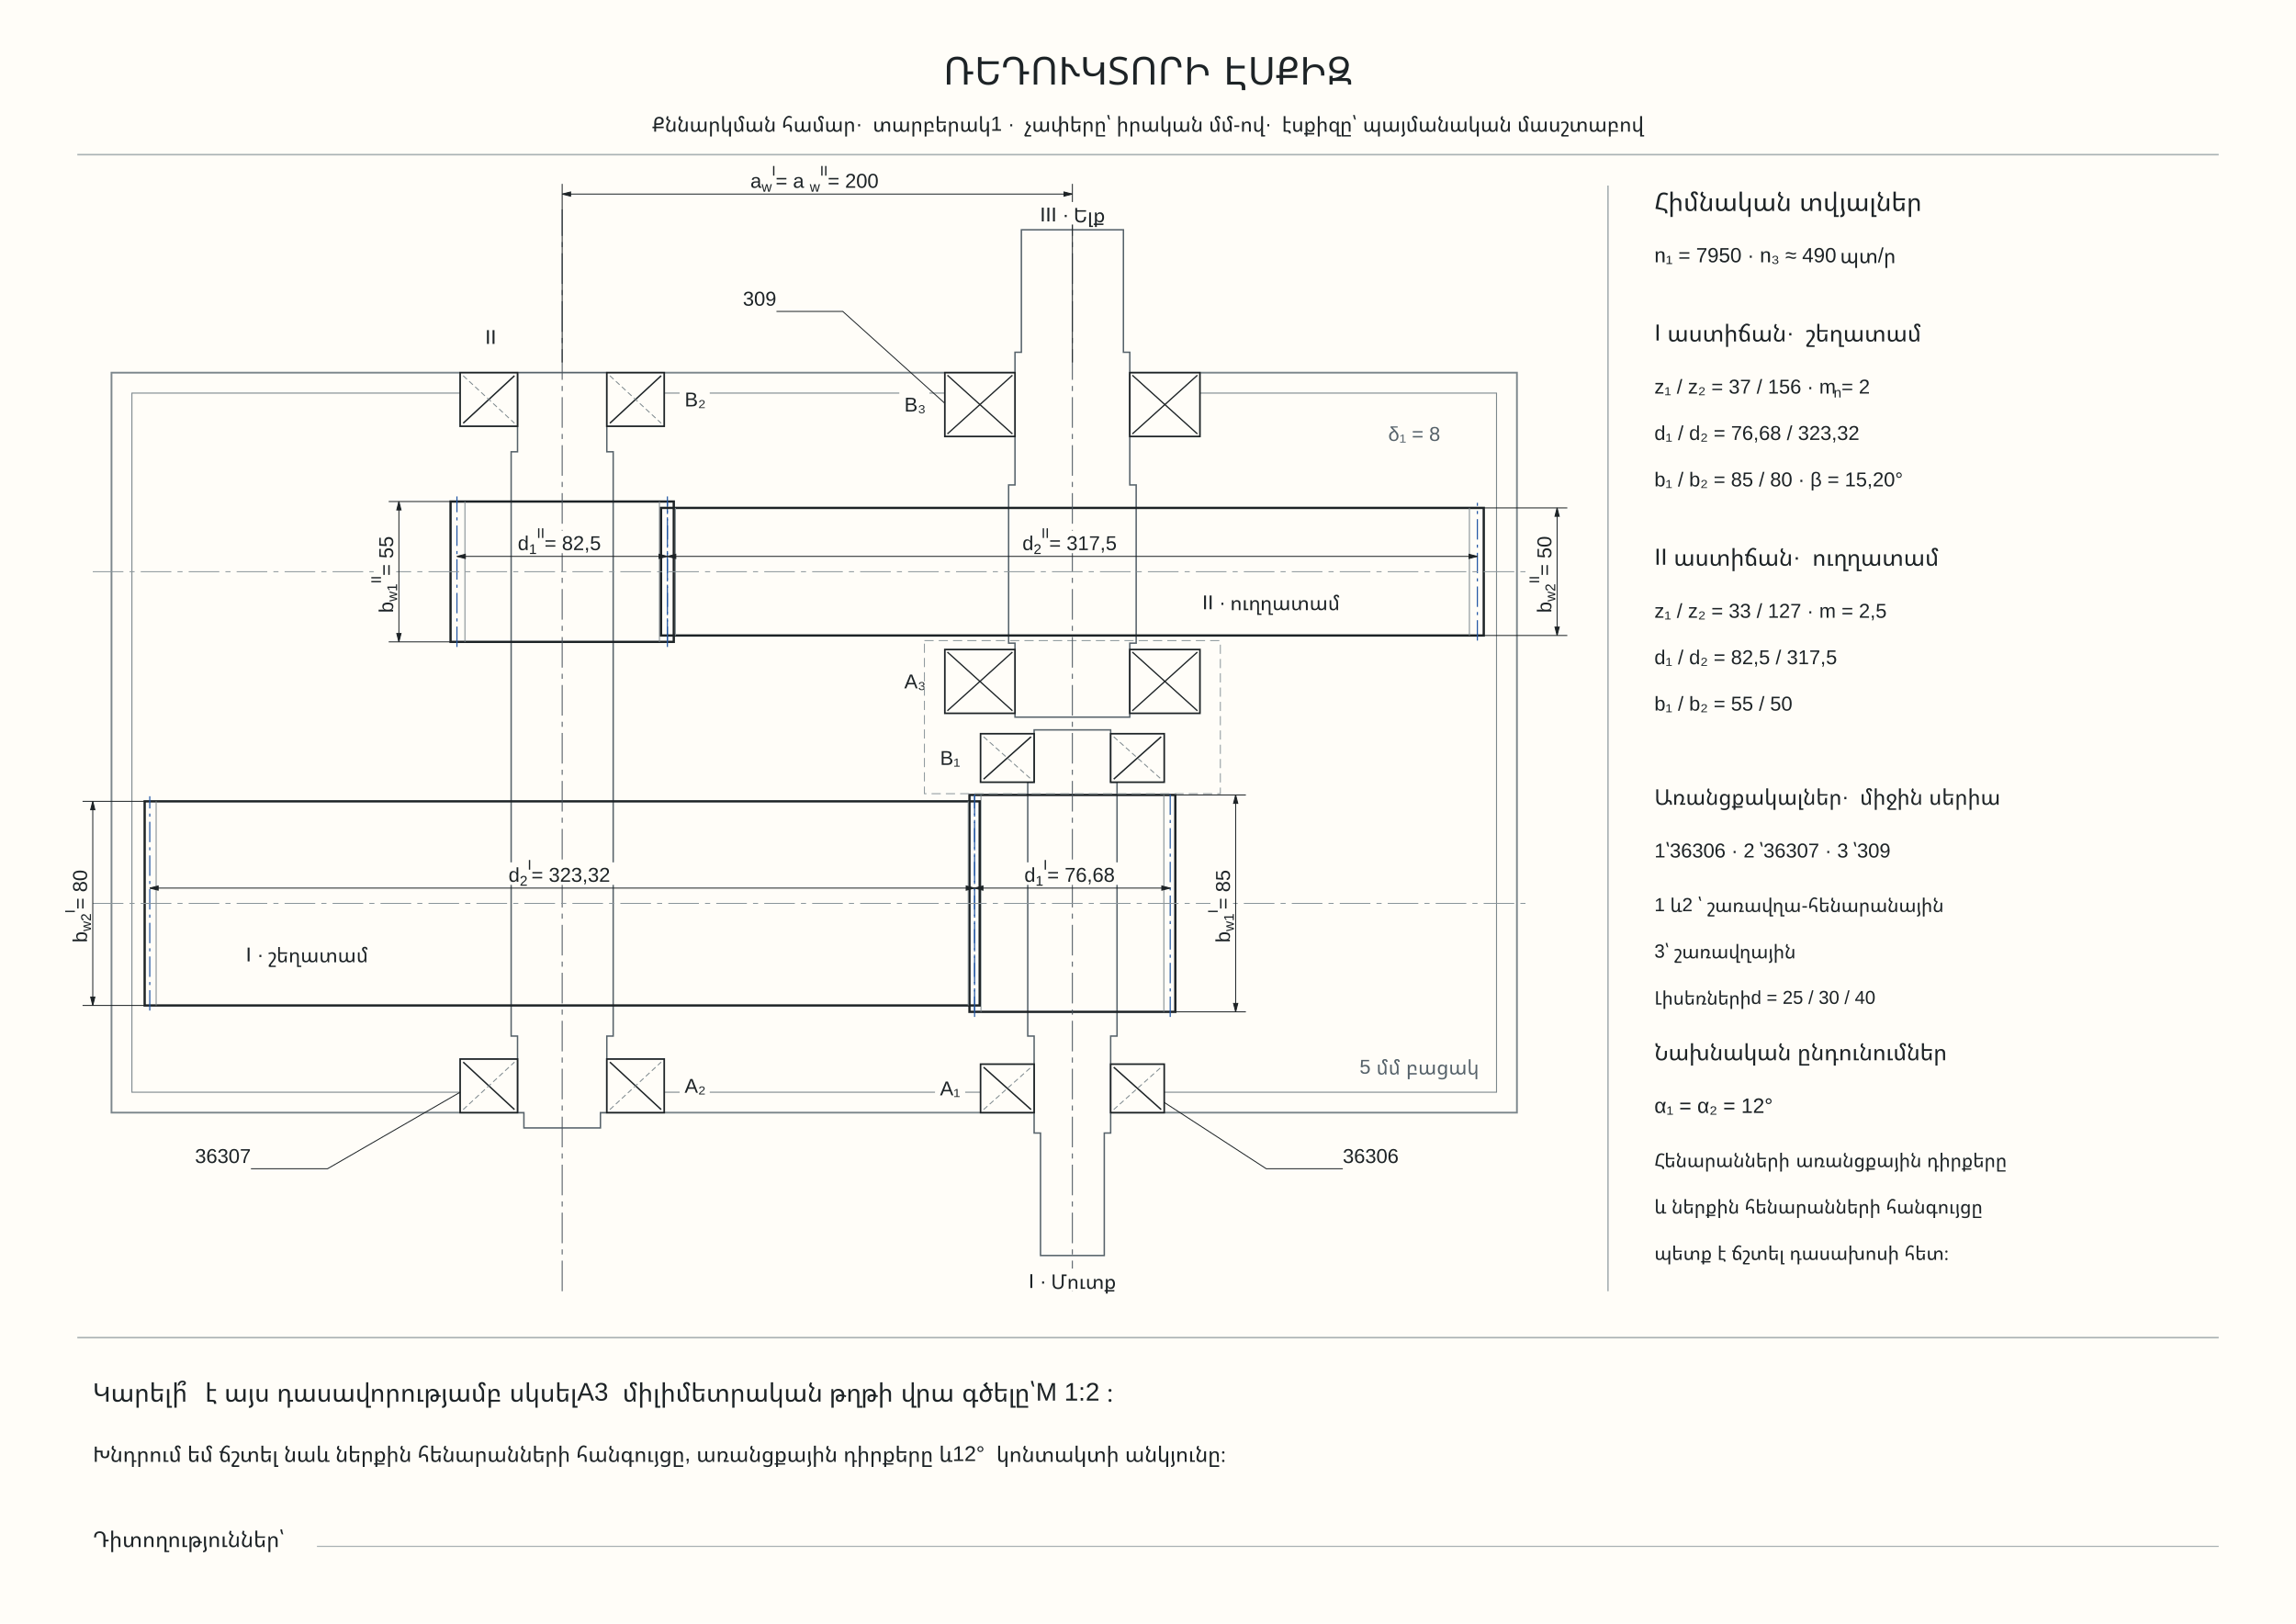
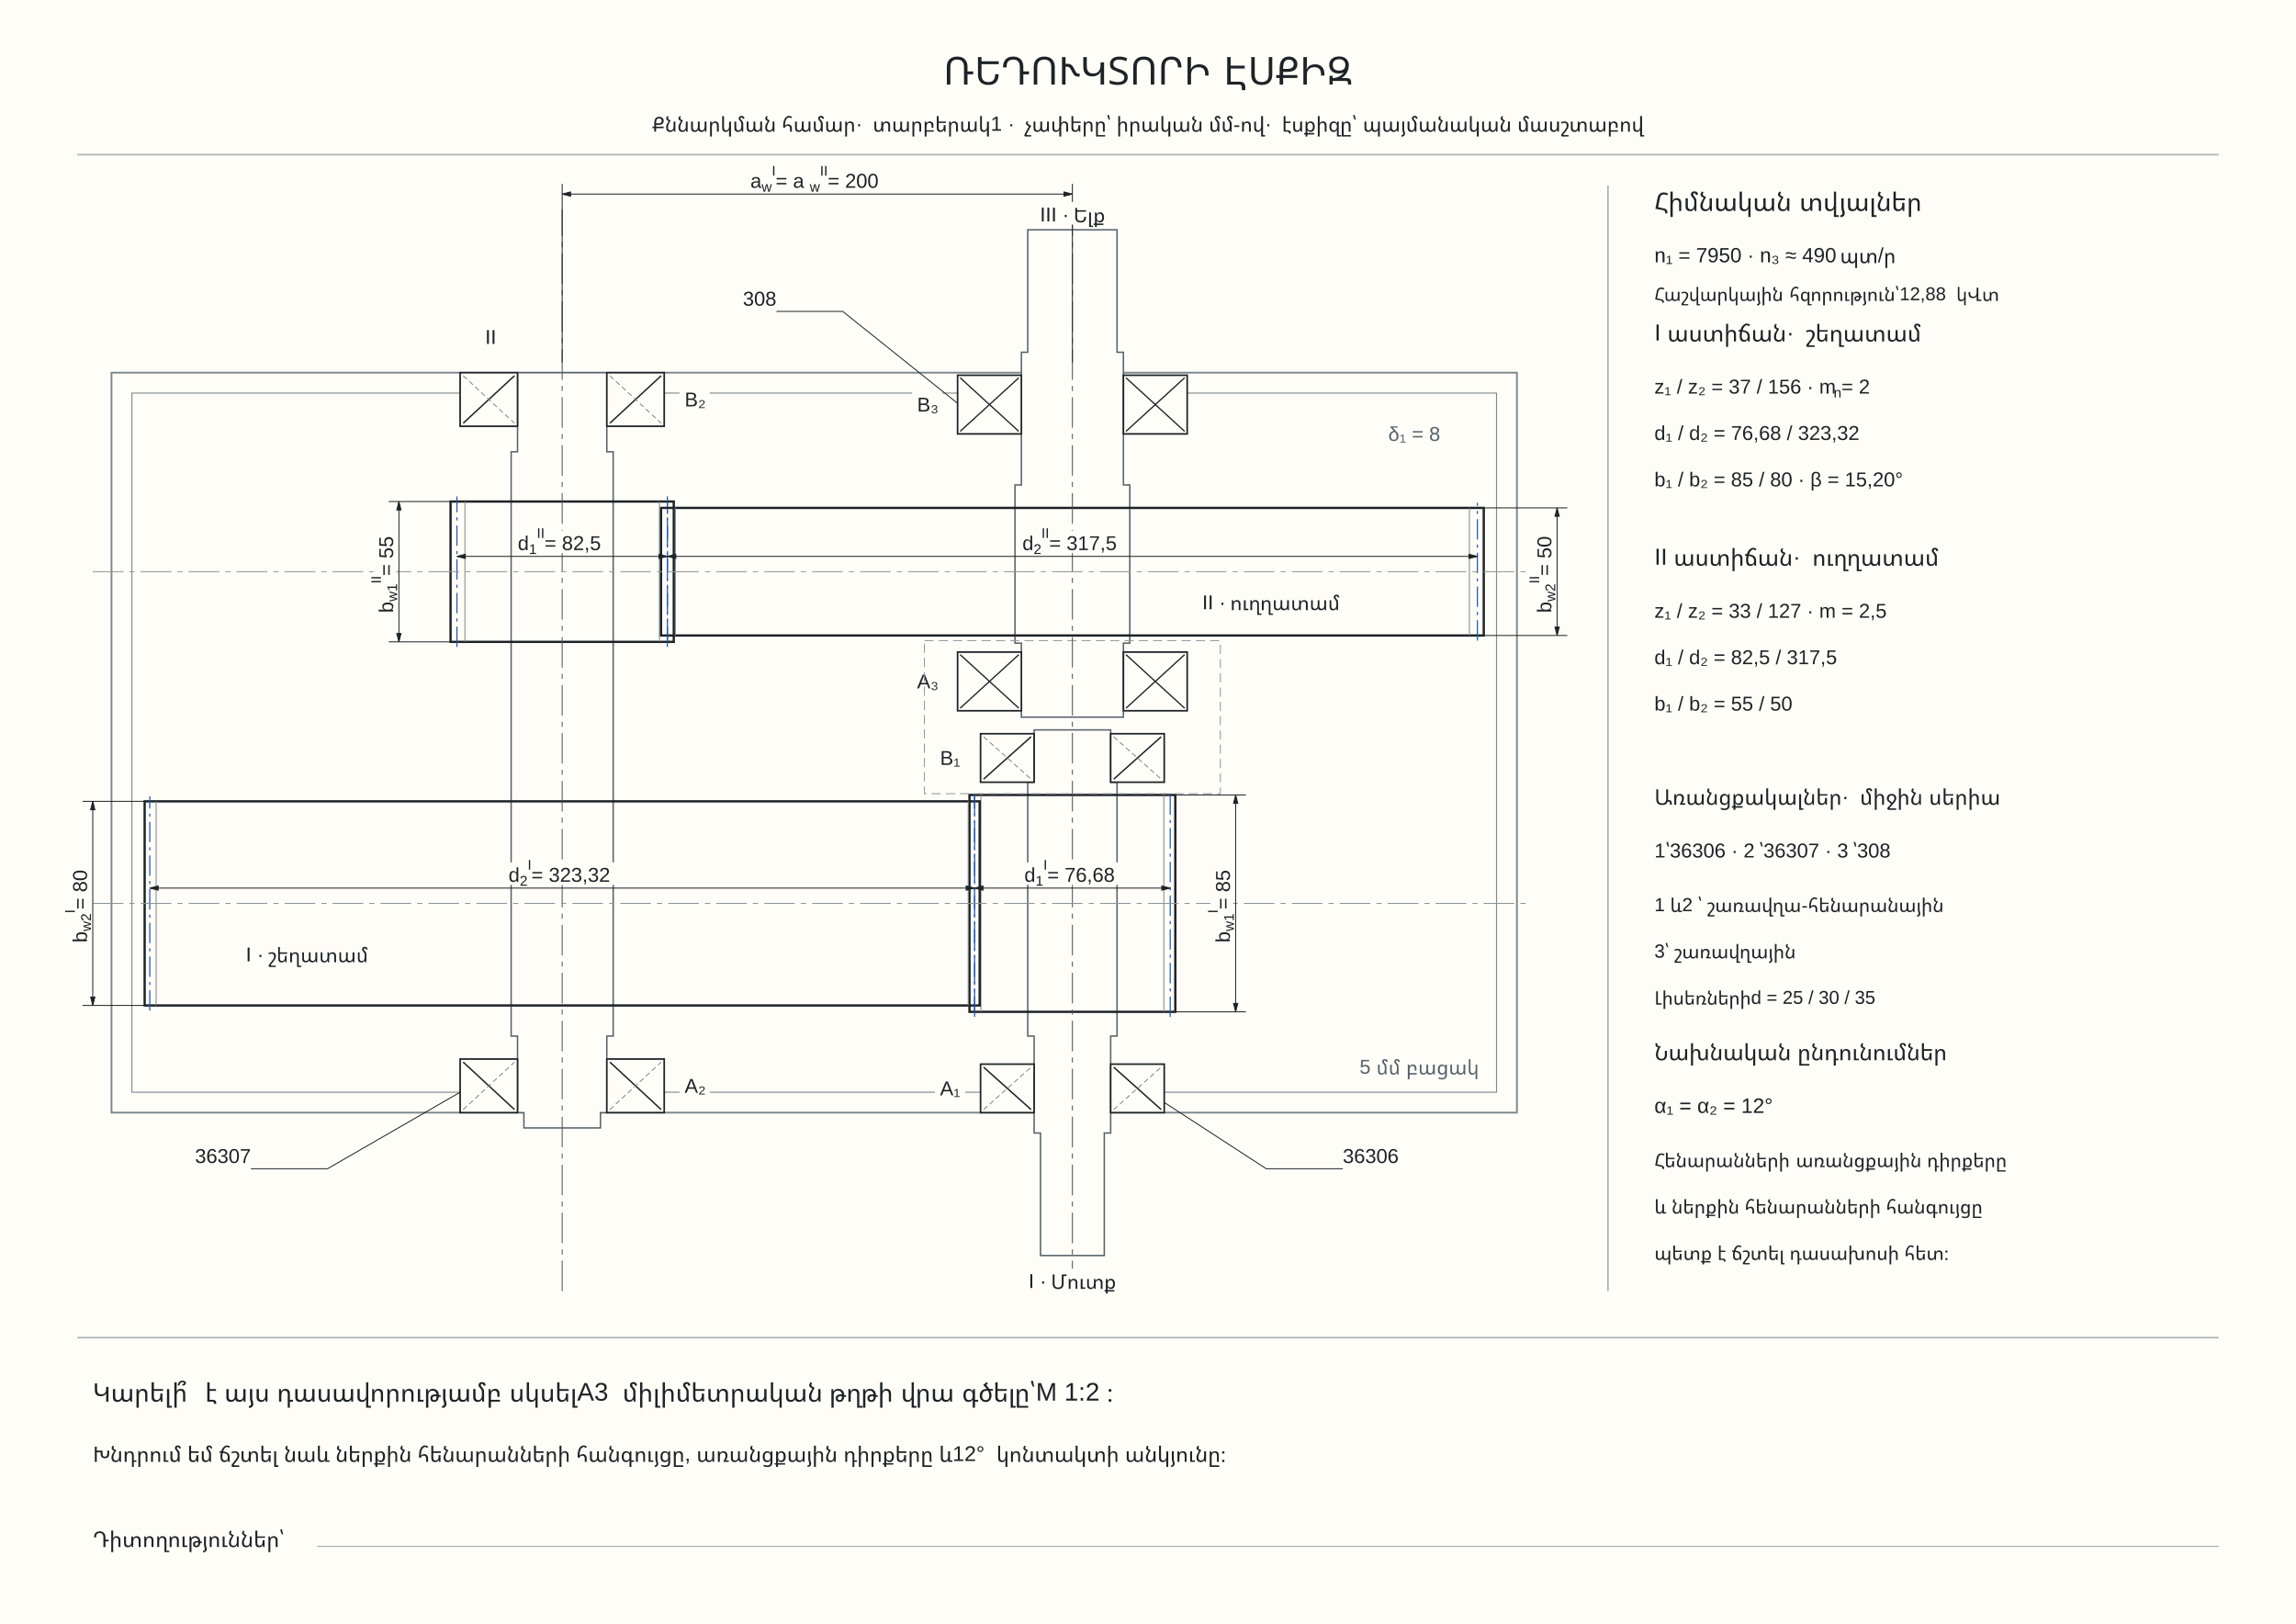
<svg xmlns="http://www.w3.org/2000/svg" id="layout" width="297mm" height="210mm" viewBox="0 0 297 210" role="img" aria-labelledby="drawing-title drawing-desc">
  <style>text{font-family:"Noto Sans Armenian","Arial Unicode MS",Arial,sans-serif}g[hidden]{display:none}</style>
  <rect width="297" height="210" fill="#FFFDF8" />
  <g transform="translate(0 0)">
    <g data-layer="housing">
      <rect x="14.423" y="48.2" width="181.8" height="95.7" stroke="#7C878C" stroke-width="0.231" fill="none" />
      <rect x="17.063" y="50.84" width="176.52" height="90.42" stroke="#7C878C" stroke-width="0.132" fill="none" />
      <g transform="translate(182.94 56.12) rotate(0)">
        <rect x="-4.012" y="-1.612" width="8.023" height="2.912" fill="#FFFDF8" />
        <text x="-3.362" y="0" dominant-baseline="central" font-size="2.6" fill="#56626A">δ₁ = 8</text>
      </g>
      <g transform="translate(183.6 137.96) rotate(0)">
        <rect x="-8.383" y="-1.612" width="16.767" height="2.912" fill="#FFFDF8" />
        <text x="-7.733" y="0" dominant-baseline="central" font-size="2.6" fill="#56626A">5 </text>
        <text x="-5.565" y="0" dominant-baseline="central" font-size="2.6" fill="#56626A">մմ</text>
        <text x="-2.435" y="0" dominant-baseline="central" font-size="2.6" fill="#56626A"> </text>
        <text x="-1.712" y="0" dominant-baseline="central" font-size="2.6" fill="#56626A">բացակ</text>
      </g>
    </g>
    <g data-layer="shafts">
      <path d="M134.595 162.38 L134.595 146.54 L133.77 146.54 L133.77 134 L132.945 134 L132.945 101.165 L133.77 101.165 L133.77 94.4 L143.67 94.4 L143.67 101.165 L144.495 101.165 L144.495 134 L143.67 134 L143.67 146.54 L142.845 146.54 L142.845 162.38 Z" stroke="#56626A" stroke-width="0.185" fill="#FFFDF8" />
      <path d="M67.77 145.88 L67.77 143.9 L66.945 143.9 L66.945 134 L66.12 134 L66.12 58.43 L66.945 58.43 L66.945 48.2 L78.495 48.2 L78.495 58.43 L79.32 58.43 L79.32 134 L78.495 134 L78.495 143.9 L77.67 143.9 L77.67 145.88 Z" stroke="#56626A" stroke-width="0.185" fill="#FFFDF8" />
-       <path d="M131.295 92.75 L131.295 83.18 L130.47 83.18 L130.47 62.72 L131.295 62.72 L131.295 45.56 L132.12 45.56 L132.12 29.72 L145.32 29.72 L145.32 45.56 L146.145 45.56 L146.145 62.72 L146.97 62.72 L146.97 83.18 L146.145 83.18 L146.145 92.75 Z" stroke="#56626A" stroke-width="0.185" fill="#FFFDF8" />
+       <path d="M132.12 92.75 L132.12 83.18 L131.295 83.18 L131.295 62.72 L132.12 62.72 L132.12 45.56 L132.945 45.56 L132.945 29.72 L144.495 29.72 L144.495 45.56 L145.32 45.56 L145.32 62.72 L146.145 62.72 L146.145 83.18 L145.32 83.18 L145.32 92.75 Z" stroke="#56626A" stroke-width="0.185" fill="#FFFDF8" />
    </g>
    <g data-layer="gears">
      <rect x="125.407" y="102.815" width="26.626" height="28.05" stroke="#1D2326" stroke-width="0.297" fill="none" />
      <line x1="126.067" y1="131.525" x2="126.067" y2="102.155" stroke="#1F54A3" stroke-width="0.145" fill="none" stroke-dasharray="2.64 0.66 0.396 0.66" />
      <line x1="126.892" y1="130.865" x2="126.892" y2="102.815" stroke="#7C878C" stroke-width="0.12" fill="none" />
      <line x1="151.373" y1="131.525" x2="151.373" y2="102.155" stroke="#1F54A3" stroke-width="0.145" fill="none" stroke-dasharray="2.64 0.66 0.396 0.66" />
      <line x1="150.548" y1="130.865" x2="150.548" y2="102.815" stroke="#7C878C" stroke-width="0.12" fill="none" />
      <rect x="18.713" y="103.64" width="108.014" height="26.4" stroke="#1D2326" stroke-width="0.297" fill="none" />
      <line x1="19.373" y1="130.7" x2="19.373" y2="102.98" stroke="#1F54A3" stroke-width="0.145" fill="none" stroke-dasharray="2.64 0.66 0.396 0.66" />
      <line x1="20.198" y1="130.04" x2="20.198" y2="103.64" stroke="#7C878C" stroke-width="0.12" fill="none" />
      <line x1="126.067" y1="130.7" x2="126.067" y2="102.98" stroke="#1F54A3" stroke-width="0.145" fill="none" stroke-dasharray="2.64 0.66 0.396 0.66" />
      <line x1="125.242" y1="130.04" x2="125.242" y2="103.64" stroke="#7C878C" stroke-width="0.12" fill="none" />
      <rect x="58.282" y="64.865" width="28.875" height="18.15" stroke="#1D2326" stroke-width="0.297" fill="none" />
      <line x1="59.108" y1="83.675" x2="59.108" y2="64.205" stroke="#1F54A3" stroke-width="0.145" fill="none" stroke-dasharray="2.64 0.66 0.396 0.66" />
      <line x1="60.139" y1="83.015" x2="60.139" y2="64.865" stroke="#7C878C" stroke-width="0.12" fill="none" />
      <line x1="86.332" y1="83.675" x2="86.332" y2="64.205" stroke="#1F54A3" stroke-width="0.145" fill="none" stroke-dasharray="2.64 0.66 0.396 0.66" />
      <line x1="85.301" y1="83.015" x2="85.301" y2="64.865" stroke="#7C878C" stroke-width="0.12" fill="none" />
      <rect x="85.507" y="65.69" width="106.425" height="16.5" stroke="#1D2326" stroke-width="0.297" fill="none" />
      <line x1="86.332" y1="82.85" x2="86.332" y2="65.03" stroke="#1F54A3" stroke-width="0.145" fill="none" stroke-dasharray="2.64 0.66 0.396 0.66" />
      <line x1="87.364" y1="82.19" x2="87.364" y2="65.69" stroke="#7C878C" stroke-width="0.12" fill="none" />
      <line x1="191.107" y1="82.85" x2="191.107" y2="65.03" stroke="#1F54A3" stroke-width="0.145" fill="none" stroke-dasharray="2.64 0.66 0.396 0.66" />
      <line x1="190.076" y1="82.19" x2="190.076" y2="65.69" stroke="#7C878C" stroke-width="0.12" fill="none" />
    </g>
    <g data-layer="supports">
      <rect x="126.84" y="137.63" width="6.93" height="6.27" stroke="#1D2326" stroke-width="0.211" fill="#FFFDF8" />
      <line x1="127.236" y1="138.026" x2="133.374" y2="143.504" stroke="#1D2326" stroke-width="0.185" fill="none" />
      <line x1="127.236" y1="143.504" x2="133.374" y2="138.026" stroke="#7C878C" stroke-width="0.12" fill="none" stroke-dasharray="0.66 0.396" />
      <rect x="143.67" y="137.63" width="6.93" height="6.27" stroke="#1D2326" stroke-width="0.211" fill="#FFFDF8" />
      <line x1="144.066" y1="138.026" x2="150.204" y2="143.504" stroke="#1D2326" stroke-width="0.185" fill="none" />
      <line x1="144.066" y1="143.504" x2="150.204" y2="138.026" stroke="#7C878C" stroke-width="0.12" fill="none" stroke-dasharray="0.66 0.396" />
      <g transform="translate(124.2 140.765) rotate(0)">
        <rect x="-3.25" y="-1.612" width="3.9" height="2.912" fill="#FFFDF8" />
        <text x="-2.6" y="0" dominant-baseline="central" font-size="2.6" fill="#1D2326">A₁</text>
      </g>
      <rect x="126.84" y="94.895" width="6.93" height="6.27" stroke="#1D2326" stroke-width="0.211" fill="#FFFDF8" />
      <line x1="127.236" y1="100.769" x2="133.374" y2="95.291" stroke="#1D2326" stroke-width="0.185" fill="none" />
      <line x1="127.236" y1="95.291" x2="133.374" y2="100.769" stroke="#7C878C" stroke-width="0.12" fill="none" stroke-dasharray="0.66 0.396" />
      <rect x="143.67" y="94.895" width="6.93" height="6.27" stroke="#1D2326" stroke-width="0.211" fill="#FFFDF8" />
      <line x1="144.066" y1="100.769" x2="150.204" y2="95.291" stroke="#1D2326" stroke-width="0.185" fill="none" />
      <line x1="144.066" y1="95.291" x2="150.204" y2="100.769" stroke="#7C878C" stroke-width="0.12" fill="none" stroke-dasharray="0.66 0.396" />
      <g transform="translate(124.2 98.03) rotate(0)">
        <rect x="-3.25" y="-1.612" width="3.9" height="2.912" fill="#FFFDF8" />
        <text x="-2.6" y="0" dominant-baseline="central" font-size="2.6" fill="#1D2326">B₁</text>
      </g>
      <rect x="59.52" y="136.97" width="7.425" height="6.93" stroke="#1D2326" stroke-width="0.211" fill="#FFFDF8" />
      <line x1="59.916" y1="137.366" x2="66.549" y2="143.504" stroke="#1D2326" stroke-width="0.185" fill="none" />
      <line x1="59.916" y1="143.504" x2="66.549" y2="137.366" stroke="#7C878C" stroke-width="0.12" fill="none" stroke-dasharray="0.66 0.396" />
      <rect x="78.495" y="136.97" width="7.425" height="6.93" stroke="#1D2326" stroke-width="0.211" fill="#FFFDF8" />
      <line x1="78.891" y1="137.366" x2="85.524" y2="143.504" stroke="#1D2326" stroke-width="0.185" fill="none" />
      <line x1="78.891" y1="143.504" x2="85.524" y2="137.366" stroke="#7C878C" stroke-width="0.12" fill="none" stroke-dasharray="0.66 0.396" />
      <g transform="translate(88.56 140.435) rotate(0)">
        <rect x="-0.65" y="-1.612" width="3.9" height="2.912" fill="#FFFDF8" />
        <text x="0" y="0" dominant-baseline="central" font-size="2.6" fill="#1D2326">A₂</text>
      </g>
      <rect x="59.52" y="48.2" width="7.425" height="6.93" stroke="#1D2326" stroke-width="0.211" fill="#FFFDF8" />
      <line x1="59.916" y1="54.734" x2="66.549" y2="48.596" stroke="#1D2326" stroke-width="0.185" fill="none" />
      <line x1="59.916" y1="48.596" x2="66.549" y2="54.734" stroke="#7C878C" stroke-width="0.12" fill="none" stroke-dasharray="0.66 0.396" />
      <rect x="78.495" y="48.2" width="7.425" height="6.93" stroke="#1D2326" stroke-width="0.211" fill="#FFFDF8" />
      <line x1="78.891" y1="54.734" x2="85.524" y2="48.596" stroke="#1D2326" stroke-width="0.185" fill="none" />
      <line x1="78.891" y1="48.596" x2="85.524" y2="54.734" stroke="#7C878C" stroke-width="0.12" fill="none" stroke-dasharray="0.66 0.396" />
      <g transform="translate(88.56 51.665) rotate(0)">
        <rect x="-0.65" y="-1.612" width="3.9" height="2.912" fill="#FFFDF8" />
        <text x="0" y="0" dominant-baseline="central" font-size="2.6" fill="#1D2326">B₂</text>
      </g>
-       <rect x="122.22" y="84.005" width="9.075" height="8.25" stroke="#1D2326" stroke-width="0.211" fill="#FFFDF8" />
-       <line x1="122.55" y1="91.925" x2="130.965" y2="84.335" stroke="#1D2326" stroke-width="0.165" fill="none" />
-       <line x1="122.55" y1="84.335" x2="130.965" y2="91.925" stroke="#1D2326" stroke-width="0.165" fill="none" />
-       <rect x="146.145" y="84.005" width="9.075" height="8.25" stroke="#1D2326" stroke-width="0.211" fill="#FFFDF8" />
-       <line x1="146.475" y1="91.925" x2="154.89" y2="84.335" stroke="#1D2326" stroke-width="0.165" fill="none" />
-       <line x1="146.475" y1="84.335" x2="154.89" y2="91.925" stroke="#1D2326" stroke-width="0.165" fill="none" />
-       <g transform="translate(119.58 88.13) rotate(0)">
+       <rect x="123.87" y="84.335" width="8.25" height="7.59" stroke="#1D2326" stroke-width="0.211" fill="#FFFDF8" />
+       <line x1="124.2" y1="91.595" x2="131.79" y2="84.665" stroke="#1D2326" stroke-width="0.165" fill="none" />
+       <line x1="124.2" y1="84.665" x2="131.79" y2="91.595" stroke="#1D2326" stroke-width="0.165" fill="none" />
+       <rect x="145.32" y="84.335" width="8.25" height="7.59" stroke="#1D2326" stroke-width="0.211" fill="#FFFDF8" />
+       <line x1="145.65" y1="91.595" x2="153.24" y2="84.665" stroke="#1D2326" stroke-width="0.165" fill="none" />
+       <line x1="145.65" y1="84.665" x2="153.24" y2="91.595" stroke="#1D2326" stroke-width="0.165" fill="none" />
+       <g transform="translate(121.23 88.13) rotate(0)">
        <rect x="-3.25" y="-1.612" width="3.9" height="2.912" fill="#FFFDF8" />
        <text x="-2.6" y="0" dominant-baseline="central" font-size="2.6" fill="#1D2326">A₃</text>
      </g>
-       <rect x="122.22" y="48.2" width="9.075" height="8.25" stroke="#1D2326" stroke-width="0.211" fill="#FFFDF8" />
-       <line x1="122.55" y1="56.12" x2="130.965" y2="48.53" stroke="#1D2326" stroke-width="0.165" fill="none" />
-       <line x1="122.55" y1="48.53" x2="130.965" y2="56.12" stroke="#1D2326" stroke-width="0.165" fill="none" />
-       <rect x="146.145" y="48.2" width="9.075" height="8.25" stroke="#1D2326" stroke-width="0.211" fill="#FFFDF8" />
-       <line x1="146.475" y1="56.12" x2="154.89" y2="48.53" stroke="#1D2326" stroke-width="0.165" fill="none" />
-       <line x1="146.475" y1="48.53" x2="154.89" y2="56.12" stroke="#1D2326" stroke-width="0.165" fill="none" />
-       <g transform="translate(119.58 52.325) rotate(0)">
+       <rect x="123.87" y="48.53" width="8.25" height="7.59" stroke="#1D2326" stroke-width="0.211" fill="#FFFDF8" />
+       <line x1="124.2" y1="55.79" x2="131.79" y2="48.86" stroke="#1D2326" stroke-width="0.165" fill="none" />
+       <line x1="124.2" y1="48.86" x2="131.79" y2="55.79" stroke="#1D2326" stroke-width="0.165" fill="none" />
+       <rect x="145.32" y="48.53" width="8.25" height="7.59" stroke="#1D2326" stroke-width="0.211" fill="#FFFDF8" />
+       <line x1="145.65" y1="55.79" x2="153.24" y2="48.86" stroke="#1D2326" stroke-width="0.165" fill="none" />
+       <line x1="145.65" y1="48.86" x2="153.24" y2="55.79" stroke="#1D2326" stroke-width="0.165" fill="none" />
+       <g transform="translate(121.23 52.325) rotate(0)">
        <rect x="-3.25" y="-1.612" width="3.9" height="2.912" fill="#FFFDF8" />
        <text x="-2.6" y="0" dominant-baseline="central" font-size="2.6" fill="#1D2326">B₃</text>
      </g>
      <rect x="119.58" y="82.85" width="38.28" height="19.8" stroke="#8A959A" stroke-width="0.12" fill="none" stroke-dasharray="1.188 0.66" />
    </g>
    <g data-layer="axes">
      <line x1="138.72" y1="167" x2="138.72" y2="27.08" stroke="#46505A" stroke-width="0.12" fill="none" stroke-dasharray="3.96 0.792 0.66 0.792" />
      <line x1="72.72" y1="167" x2="72.72" y2="27.08" stroke="#46505A" stroke-width="0.12" fill="none" stroke-dasharray="3.96 0.792 0.66 0.792" />
      <line x1="12" y1="116.84" x2="198.12" y2="116.84" stroke="#8A959A" stroke-width="0.12" fill="none" stroke-dasharray="3.96 0.792 0.66 0.792" />
      <line x1="12" y1="73.94" x2="198.12" y2="73.94" stroke="#8A959A" stroke-width="0.12" fill="none" stroke-dasharray="3.96 0.792 0.66 0.792" />
    </g>
    <g data-layer="dimensions">
      <line x1="72.72" y1="46.88" x2="72.72" y2="23.78" stroke="#1D2326" stroke-width="0.12" fill="none" />
      <line x1="138.72" y1="46.88" x2="138.72" y2="23.78" stroke="#1D2326" stroke-width="0.12" fill="none" />
      <line x1="72.72" y1="25.1" x2="138.72" y2="25.1" stroke="#1D2326" stroke-width="0.12" fill="none" />
      <path d="M72.72 25.1 L73.809 25.377 L73.809 24.823 Z" stroke="#1D2326" stroke-width="0.12" fill="#1D2326" />
      <path d="M138.72 25.1 L137.631 24.823 L137.631 25.377 Z" stroke="#1D2326" stroke-width="0.12" fill="#1D2326" />
      <g transform="translate(105.72 23.384) rotate(0)">
        <rect x="-9.301" y="-1.612" width="18.602" height="2.912" fill="#FFFDF8" />
        <text x="-8.651" y="0" dominant-baseline="central" font-size="2.6" fill="#1D2326">a</text>
        <text x="-7.205" y="0.78" dominant-baseline="central" font-size="1.82" fill="#1D2326">w</text>
        <text x="-5.891" y="-1.3" dominant-baseline="central" font-size="1.82" fill="#1D2326">I</text>
        <text x="-5.385" y="0" dominant-baseline="central" font-size="2.6" fill="#1D2326"> = a</text>
        <text x="-0.976" y="0.78" dominant-baseline="central" font-size="1.82" fill="#1D2326">w</text>
        <text x="0.339" y="-1.3" dominant-baseline="central" font-size="1.82" fill="#1D2326">II</text>
        <text x="1.35" y="0" dominant-baseline="central" font-size="2.6" fill="#1D2326"> = 200</text>
      </g>
      <line x1="126.067" y1="114.86" x2="151.373" y2="114.86" stroke="#1D2326" stroke-width="0.12" fill="none" />
      <path d="M126.067 114.86 L127.156 115.137 L127.156 114.583 Z" stroke="#1D2326" stroke-width="0.12" fill="#1D2326" />
      <path d="M151.373 114.86 L150.284 114.583 L150.284 115.137 Z" stroke="#1D2326" stroke-width="0.12" fill="#1D2326" />
      <g transform="translate(138.72 113.144) rotate(0)">
        <rect x="-6.867" y="-1.612" width="13.733" height="2.912" fill="#FFFDF8" />
        <text x="-6.217" y="0" dominant-baseline="central" font-size="2.6" fill="#1D2326">d</text>
        <text x="-4.771" y="0.78" dominant-baseline="central" font-size="1.82" fill="#1D2326">1</text>
        <text x="-3.758" y="-1.3" dominant-baseline="central" font-size="1.82" fill="#1D2326">I</text>
        <text x="-3.253" y="0" dominant-baseline="central" font-size="2.6" fill="#1D2326"> = 76,68</text>
      </g>
      <line x1="19.373" y1="114.86" x2="126.067" y2="114.86" stroke="#1D2326" stroke-width="0.12" fill="none" />
      <path d="M19.373 114.86 L20.462 115.137 L20.462 114.583 Z" stroke="#1D2326" stroke-width="0.12" fill="#1D2326" />
      <path d="M126.067 114.86 L124.978 114.583 L124.978 115.137 Z" stroke="#1D2326" stroke-width="0.12" fill="#1D2326" />
      <g transform="translate(72.72 113.144) rotate(0)">
        <rect x="-7.59" y="-1.612" width="15.179" height="2.912" fill="#FFFDF8" />
        <text x="-6.94" y="0" dominant-baseline="central" font-size="2.6" fill="#1D2326">d</text>
        <text x="-5.494" y="0.78" dominant-baseline="central" font-size="1.82" fill="#1D2326">2</text>
        <text x="-4.481" y="-1.3" dominant-baseline="central" font-size="1.82" fill="#1D2326">I</text>
        <text x="-3.976" y="0" dominant-baseline="central" font-size="2.6" fill="#1D2326"> = 323,32</text>
      </g>
      <line x1="59.108" y1="71.96" x2="86.332" y2="71.96" stroke="#1D2326" stroke-width="0.12" fill="none" />
      <path d="M59.108 71.96 L60.197 72.237 L60.197 71.683 Z" stroke="#1D2326" stroke-width="0.12" fill="#1D2326" />
      <path d="M86.332 71.96 L85.243 71.683 L85.243 72.237 Z" stroke="#1D2326" stroke-width="0.12" fill="#1D2326" />
      <g transform="translate(72.72 70.244) rotate(0)">
        <rect x="-6.396" y="-1.612" width="12.793" height="2.912" fill="#FFFDF8" />
        <text x="-5.746" y="0" dominant-baseline="central" font-size="2.6" fill="#1D2326">d</text>
        <text x="-4.3" y="0.78" dominant-baseline="central" font-size="1.82" fill="#1D2326">1</text>
        <text x="-3.288" y="-1.3" dominant-baseline="central" font-size="1.82" fill="#1D2326">II</text>
        <text x="-2.277" y="0" dominant-baseline="central" font-size="2.6" fill="#1D2326"> = 82,5</text>
      </g>
      <line x1="86.332" y1="71.96" x2="191.107" y2="71.96" stroke="#1D2326" stroke-width="0.12" fill="none" />
      <path d="M86.332 71.96 L87.421 72.237 L87.421 71.683 Z" stroke="#1D2326" stroke-width="0.12" fill="#1D2326" />
      <path d="M191.107 71.96 L190.018 71.683 L190.018 72.237 Z" stroke="#1D2326" stroke-width="0.12" fill="#1D2326" />
      <g transform="translate(138.72 70.244) rotate(0)">
        <rect x="-7.119" y="-1.612" width="14.239" height="2.912" fill="#FFFDF8" />
        <text x="-6.469" y="0" dominant-baseline="central" font-size="2.6" fill="#1D2326">d</text>
        <text x="-5.023" y="0.78" dominant-baseline="central" font-size="1.82" fill="#1D2326">2</text>
        <text x="-4.011" y="-1.3" dominant-baseline="central" font-size="1.82" fill="#1D2326">II</text>
        <text x="-3" y="0" dominant-baseline="central" font-size="2.6" fill="#1D2326"> = 317,5</text>
      </g>
      <line x1="152.033" y1="130.865" x2="161.16" y2="130.865" stroke="#1D2326" stroke-width="0.12" fill="none" />
      <line x1="152.033" y1="102.815" x2="161.16" y2="102.815" stroke="#1D2326" stroke-width="0.12" fill="none" />
      <line x1="159.84" y1="130.865" x2="159.84" y2="102.815" stroke="#1D2326" stroke-width="0.12" fill="none" />
      <path d="M159.84 130.865 L160.117 129.776 L159.563 129.776 Z" stroke="#1D2326" stroke-width="0.12" fill="#1D2326" />
      <path d="M159.84 102.815 L159.563 103.904 L160.117 103.904 Z" stroke="#1D2326" stroke-width="0.12" fill="#1D2326" />
      <g transform="translate(158.19 116.84) rotate(-90)">
        <rect x="-5.717" y="-1.612" width="11.433" height="2.912" fill="#FFFDF8" />
        <text x="-5.067" y="0" dominant-baseline="central" font-size="2.6" fill="#1D2326">b</text>
        <text x="-3.621" y="0.78" dominant-baseline="central" font-size="1.82" fill="#1D2326">w1</text>
        <text x="-1.294" y="-1.3" dominant-baseline="central" font-size="1.82" fill="#1D2326">I</text>
        <text x="-0.788" y="0" dominant-baseline="central" font-size="2.6" fill="#1D2326"> = 85</text>
      </g>
      <line x1="18.713" y1="130.04" x2="10.68" y2="130.04" stroke="#1D2326" stroke-width="0.12" fill="none" />
      <line x1="18.713" y1="103.64" x2="10.68" y2="103.64" stroke="#1D2326" stroke-width="0.12" fill="none" />
      <line x1="12" y1="130.04" x2="12" y2="103.64" stroke="#1D2326" stroke-width="0.12" fill="none" />
      <path d="M12 130.04 L12.277 128.951 L11.723 128.951 Z" stroke="#1D2326" stroke-width="0.12" fill="#1D2326" />
      <path d="M12 103.64 L11.723 104.729 L12.277 104.729 Z" stroke="#1D2326" stroke-width="0.12" fill="#1D2326" />
      <g transform="translate(10.35 116.84) rotate(-90)">
        <rect x="-5.717" y="-1.612" width="11.433" height="2.912" fill="#FFFDF8" />
        <text x="-5.067" y="0" dominant-baseline="central" font-size="2.6" fill="#1D2326">b</text>
        <text x="-3.621" y="0.78" dominant-baseline="central" font-size="1.82" fill="#1D2326">w2</text>
        <text x="-1.294" y="-1.3" dominant-baseline="central" font-size="1.82" fill="#1D2326">I</text>
        <text x="-0.788" y="0" dominant-baseline="central" font-size="2.6" fill="#1D2326"> = 80</text>
      </g>
      <line x1="58.282" y1="83.015" x2="50.28" y2="83.015" stroke="#1D2326" stroke-width="0.12" fill="none" />
      <line x1="58.282" y1="64.865" x2="50.28" y2="64.865" stroke="#1D2326" stroke-width="0.12" fill="none" />
      <line x1="51.6" y1="83.015" x2="51.6" y2="64.865" stroke="#1D2326" stroke-width="0.12" fill="none" />
      <path d="M51.6 83.015 L51.877 81.926 L51.323 81.926 Z" stroke="#1D2326" stroke-width="0.12" fill="#1D2326" />
      <path d="M51.6 64.865 L51.323 65.954 L51.877 65.954 Z" stroke="#1D2326" stroke-width="0.12" fill="#1D2326" />
      <g transform="translate(49.95 73.94) rotate(-90)">
        <rect x="-5.969" y="-1.612" width="11.939" height="2.912" fill="#FFFDF8" />
        <text x="-5.319" y="0" dominant-baseline="central" font-size="2.6" fill="#1D2326">b</text>
        <text x="-3.873" y="0.78" dominant-baseline="central" font-size="1.82" fill="#1D2326">w1</text>
        <text x="-1.547" y="-1.3" dominant-baseline="central" font-size="1.82" fill="#1D2326">II</text>
        <text x="-0.536" y="0" dominant-baseline="central" font-size="2.6" fill="#1D2326"> = 55</text>
      </g>
      <line x1="191.933" y1="82.19" x2="202.74" y2="82.19" stroke="#1D2326" stroke-width="0.12" fill="none" />
      <line x1="191.933" y1="65.69" x2="202.74" y2="65.69" stroke="#1D2326" stroke-width="0.12" fill="none" />
      <line x1="201.42" y1="82.19" x2="201.42" y2="65.69" stroke="#1D2326" stroke-width="0.12" fill="none" />
      <path d="M201.42 82.19 L201.697 81.101 L201.143 81.101 Z" stroke="#1D2326" stroke-width="0.12" fill="#1D2326" />
      <path d="M201.42 65.69 L201.143 66.779 L201.697 66.779 Z" stroke="#1D2326" stroke-width="0.12" fill="#1D2326" />
      <g transform="translate(199.77 73.94) rotate(-90)">
        <rect x="-5.969" y="-1.612" width="11.939" height="2.912" fill="#FFFDF8" />
        <text x="-5.319" y="0" dominant-baseline="central" font-size="2.6" fill="#1D2326">b</text>
        <text x="-3.873" y="0.78" dominant-baseline="central" font-size="1.82" fill="#1D2326">w2</text>
        <text x="-1.547" y="-1.3" dominant-baseline="central" font-size="1.82" fill="#1D2326">II</text>
        <text x="-0.536" y="0" dominant-baseline="central" font-size="2.6" fill="#1D2326"> = 50</text>
      </g>
    </g>
    <g data-layer="labels">
      <g transform="translate(39.72 123.44) rotate(0)">
        <text x="-7.923" y="0" dominant-baseline="central" font-size="2.6" fill="#1D2326">I · </text>
        <text x="-5.033" y="0" dominant-baseline="central" font-size="2.6" fill="#1D2326">շեղատամ</text>
      </g>
      <g transform="translate(164.46 77.9) rotate(0)">
        <text x="-8.942" y="0" dominant-baseline="central" font-size="2.6" fill="#1D2326">II · </text>
        <text x="-5.33" y="0" dominant-baseline="central" font-size="2.6" fill="#1D2326">ուղղատամ</text>
      </g>
      <g transform="translate(138.72 165.68) rotate(0)">
        <rect x="-6.32" y="-1.612" width="12.639" height="2.912" fill="#FFFDF8" />
        <text x="-5.67" y="0" dominant-baseline="central" font-size="2.6" fill="#1D2326">I · </text>
        <text x="-2.78" y="0" dominant-baseline="central" font-size="2.6" fill="#1D2326">Մուտք</text>
      </g>
      <g transform="translate(138.72 27.74) rotate(0)">
        <rect x="-4.842" y="-1.612" width="9.685" height="2.912" fill="#FFFDF8" />
        <text x="-4.192" y="0" dominant-baseline="central" font-size="2.6" fill="#1D2326">III · </text>
        <text x="0.142" y="0" dominant-baseline="central" font-size="2.6" fill="#1D2326">Ելք</text>
      </g>
      <g transform="translate(63.48 43.58) rotate(0)">
        <rect x="-1.372" y="-1.612" width="2.745" height="2.912" fill="#FFFDF8" />
        <text x="-0.722" y="0" dominant-baseline="central" font-size="2.6" fill="#1D2326">II</text>
      </g>
      <path d="M150.6 142.58 L163.8 151.16 L173.7 151.16" stroke="#1D2326" stroke-width="0.12" fill="none" />
      <g transform="translate(173.7 149.51) rotate(0)">
        <rect x="-0.65" y="-1.612" width="8.53" height="2.912" fill="#FFFDF8" />
        <text x="0" y="0" dominant-baseline="central" font-size="2.6" fill="#1D2326">36306</text>
      </g>
      <path d="M59.52 141.26 L42.36 151.16 L32.46 151.16" stroke="#1D2326" stroke-width="0.12" fill="none" />
      <g transform="translate(32.46 149.51) rotate(0)">
        <rect x="-7.88" y="-1.612" width="8.53" height="2.912" fill="#FFFDF8" />
        <text x="-7.23" y="0" dominant-baseline="central" font-size="2.6" fill="#1D2326">36307</text>
      </g>
-       <path d="M122.22 52.16 L109.02 40.28 L100.44 40.28" stroke="#1D2326" stroke-width="0.12" fill="none" />
+       <path d="M123.87 52.16 L109.02 40.28 L100.44 40.28" stroke="#1D2326" stroke-width="0.12" fill="none" />
      <g transform="translate(100.44 38.63) rotate(0)">
        <rect x="-4.988" y="-1.612" width="5.638" height="2.912" fill="#FFFDF8" />
-         <text x="-4.338" y="0" dominant-baseline="central" font-size="2.6" fill="#1D2326">309</text>
+         <text x="-4.338" y="0" dominant-baseline="central" font-size="2.6" fill="#1D2326">308</text>
      </g>
    </g>
    <g data-layer="review">
      <g transform="translate(148.5 9) rotate(0)">
        <text x="-26.472" y="0" dominant-baseline="central" font-size="5" fill="#1D2326">ՌԵԴՈՒԿՏՈՐԻ</text>
        <text x="8.368" y="0" dominant-baseline="central" font-size="5" fill="#1D2326"> </text>
        <text x="9.757" y="0" dominant-baseline="central" font-size="5" fill="#1D2326">ԷՍՔԻԶ</text>
      </g>
      <g transform="translate(148.5 16) rotate(0)">
        <text x="-64.131" y="0" dominant-baseline="central" font-size="2.65" fill="#1D2326">Քննարկման</text>
        <text x="-48.098" y="0" dominant-baseline="central" font-size="2.65" fill="#1D2326"> </text>
        <text x="-47.362" y="0" dominant-baseline="central" font-size="2.65" fill="#1D2326">համար</text>
        <text x="-37.819" y="0" dominant-baseline="central" font-size="2.65" fill="#1D2326"> · </text>
        <text x="-35.611" y="0" dominant-baseline="central" font-size="2.65" fill="#1D2326">տարբերակ</text>
        <text x="-20.357" y="0" dominant-baseline="central" font-size="2.65" fill="#1D2326"> 1 · </text>
        <text x="-15.938" y="0" dominant-baseline="central" font-size="2.65" fill="#1D2326">չափերը՝</text>
        <text x="-4.816" y="0" dominant-baseline="central" font-size="2.65" fill="#1D2326"> </text>
        <text x="-4.08" y="0" dominant-baseline="central" font-size="2.65" fill="#1D2326">իրական</text>
        <text x="7.129" y="0" dominant-baseline="central" font-size="2.65" fill="#1D2326"> </text>
        <text x="7.866" y="0" dominant-baseline="central" font-size="2.65" fill="#1D2326">մմ</text>
        <text x="11.056" y="0" dominant-baseline="central" font-size="2.65" fill="#1D2326">-</text>
        <text x="11.939" y="0" dominant-baseline="central" font-size="2.65" fill="#1D2326">ով</text>
        <text x="15.105" y="0" dominant-baseline="central" font-size="2.65" fill="#1D2326"> · </text>
        <text x="17.314" y="0" dominant-baseline="central" font-size="2.65" fill="#1D2326">էսքիզը՝</text>
        <text x="27.048" y="0" dominant-baseline="central" font-size="2.65" fill="#1D2326"> </text>
        <text x="27.784" y="0" dominant-baseline="central" font-size="2.65" fill="#1D2326">պայմանական</text>
        <text x="47.028" y="0" dominant-baseline="central" font-size="2.65" fill="#1D2326"> </text>
        <text x="47.764" y="0" dominant-baseline="central" font-size="2.65" fill="#1D2326">մասշտաբով</text>
      </g>
      <line x1="10" y1="20" x2="287" y2="20" stroke="#AAB2B4" stroke-width="0.2" fill="none" />
      <line x1="208" y1="167" x2="208" y2="24" stroke="#AAB2B4" stroke-width="0.2" fill="none" />
      <g transform="translate(214 26) rotate(0)">
        <text x="0" y="0" dominant-baseline="central" font-size="3.3" fill="#1D2326">Հիմնական</text>
        <text x="17.85" y="0" dominant-baseline="central" font-size="3.3" fill="#1D2326"> </text>
        <text x="18.767" y="0" dominant-baseline="central" font-size="3.3" fill="#1D2326">տվյալներ</text>
      </g>
      <g transform="translate(214 33) rotate(0)">
        <text x="0" y="0" dominant-baseline="central" font-size="2.65" fill="#1D2326">n₁ = 7950 · n₃ ≈ 490 </text>
        <text x="24.014" y="0" dominant-baseline="central" font-size="2.65" fill="#1D2326">պտ</text>
        <text x="28.919" y="0" dominant-baseline="central" font-size="2.65" fill="#1D2326">/</text>
        <text x="29.656" y="0" dominant-baseline="central" font-size="2.65" fill="#1D2326">ր</text>
      </g>
+       <g transform="translate(214 38) rotate(0)">
+         <text x="0" y="0" dominant-baseline="central" font-size="2.4" fill="#1D2326">Հաշվարկային</text>
+         <text x="16.805" y="0" dominant-baseline="central" font-size="2.4" fill="#1D2326"> </text>
+         <text x="17.472" y="0" dominant-baseline="central" font-size="2.4" fill="#1D2326">հզորություն՝</text>
+         <text x="31.716" y="0" dominant-baseline="central" font-size="2.4" fill="#1D2326"> 12,88 </text>
+         <text x="39.055" y="0" dominant-baseline="central" font-size="2.4" fill="#1D2326">կՎտ</text>
+       </g>
      <g transform="translate(214 43) rotate(0)">
        <text x="0" y="0" dominant-baseline="central" font-size="3" fill="#1D2326">I </text>
        <text x="1.667" y="0" dominant-baseline="central" font-size="3" fill="#1D2326">աստիճան</text>
        <text x="17.087" y="0" dominant-baseline="central" font-size="3" fill="#1D2326"> · </text>
        <text x="19.587" y="0" dominant-baseline="central" font-size="3" fill="#1D2326">շեղատամ</text>
      </g>
      <g transform="translate(214 50) rotate(0)">
        <text x="0" y="0" dominant-baseline="central" font-size="2.6" fill="#1D2326">z₁ / z₂ = 37 / 156 · m</text>
        <text x="23.192" y="0.78" dominant-baseline="central" font-size="1.82" fill="#1D2326">n</text>
        <text x="24.204" y="0" dominant-baseline="central" font-size="2.6" fill="#1D2326"> = 2</text>
      </g>
      <g transform="translate(214 56) rotate(0)">
        <text x="0" y="0" dominant-baseline="central" font-size="2.6" fill="#1D2326">d₁ / d₂ = 76,68 / 323,32</text>
      </g>
      <g transform="translate(214 62) rotate(0)">
        <text x="0" y="0" dominant-baseline="central" font-size="2.6" fill="#1D2326">b₁ / b₂ = 85 / 80 · β = 15,20°</text>
      </g>
      <g transform="translate(214 72) rotate(0)">
        <text x="0" y="0" dominant-baseline="central" font-size="3" fill="#1D2326">II </text>
        <text x="2.5" y="0" dominant-baseline="central" font-size="3" fill="#1D2326">աստիճան</text>
        <text x="17.92" y="0" dominant-baseline="central" font-size="3" fill="#1D2326"> · </text>
        <text x="20.421" y="0" dominant-baseline="central" font-size="3" fill="#1D2326">ուղղատամ</text>
      </g>
      <g transform="translate(214 79) rotate(0)">
        <text x="0" y="0" dominant-baseline="central" font-size="2.6" fill="#1D2326">z₁ / z₂ = 33 / 127 · m = 2,5</text>
      </g>
      <g transform="translate(214 85) rotate(0)">
        <text x="0" y="0" dominant-baseline="central" font-size="2.6" fill="#1D2326">d₁ / d₂ = 82,5 / 317,5</text>
      </g>
      <g transform="translate(214 91) rotate(0)">
        <text x="0" y="0" dominant-baseline="central" font-size="2.6" fill="#1D2326">b₁ / b₂ = 55 / 50</text>
      </g>
      <g transform="translate(214 103) rotate(0)">
        <text x="0" y="0" dominant-baseline="central" font-size="2.8" fill="#1D2326">Առանցքակալներ</text>
        <text x="24.248" y="0" dominant-baseline="central" font-size="2.8" fill="#1D2326"> · </text>
        <text x="26.582" y="0" dominant-baseline="central" font-size="2.8" fill="#1D2326">միջին</text>
        <text x="34.735" y="0" dominant-baseline="central" font-size="2.8" fill="#1D2326"> </text>
        <text x="35.513" y="0" dominant-baseline="central" font-size="2.8" fill="#1D2326">սերիա</text>
      </g>
      <g transform="translate(214 110) rotate(0)">
        <text x="0" y="0" dominant-baseline="central" font-size="2.6" fill="#1D2326">1</text>
        <text x="1.446" y="0" dominant-baseline="central" font-size="2.6" fill="#1D2326">՝</text>
        <text x="1.995" y="0" dominant-baseline="central" font-size="2.6" fill="#1D2326"> 36306 · 2</text>
        <text x="13.56" y="0" dominant-baseline="central" font-size="2.6" fill="#1D2326">՝</text>
        <text x="14.109" y="0" dominant-baseline="central" font-size="2.6" fill="#1D2326"> 36307 · 3</text>
        <text x="25.674" y="0" dominant-baseline="central" font-size="2.6" fill="#1D2326">՝</text>
-         <text x="26.223" y="0" dominant-baseline="central" font-size="2.6" fill="#1D2326"> 309</text>
+         <text x="26.223" y="0" dominant-baseline="central" font-size="2.6" fill="#1D2326"> 308</text>
      </g>
      <g transform="translate(214 117) rotate(0)">
        <text x="0" y="0" dominant-baseline="central" font-size="2.45" fill="#1D2326">1 </text>
        <text x="2.043" y="0" dominant-baseline="central" font-size="2.45" fill="#1D2326">և</text>
        <text x="3.587" y="0" dominant-baseline="central" font-size="2.45" fill="#1D2326"> 2</text>
        <text x="5.63" y="0" dominant-baseline="central" font-size="2.45" fill="#1D2326">՝</text>
        <text x="6.147" y="0" dominant-baseline="central" font-size="2.45" fill="#1D2326"> </text>
        <text x="6.828" y="0" dominant-baseline="central" font-size="2.45" fill="#1D2326">շառավղա</text>
        <text x="19.053" y="0" dominant-baseline="central" font-size="2.45" fill="#1D2326">-</text>
        <text x="19.869" y="0" dominant-baseline="central" font-size="2.45" fill="#1D2326">հենարանային</text>
      </g>
      <g transform="translate(214 123) rotate(0)">
        <text x="0" y="0" dominant-baseline="central" font-size="2.45" fill="#1D2326">3</text>
        <text x="1.363" y="0" dominant-baseline="central" font-size="2.45" fill="#1D2326">՝</text>
        <text x="1.88" y="0" dominant-baseline="central" font-size="2.45" fill="#1D2326"> </text>
        <text x="2.56" y="0" dominant-baseline="central" font-size="2.45" fill="#1D2326">շառավղային</text>
      </g>
      <g transform="translate(214 129) rotate(0)">
        <text x="0" y="0" dominant-baseline="central" font-size="2.4" fill="#1D2326">Լիսեռների</text>
-         <text x="12.509" y="0" dominant-baseline="central" font-size="2.4" fill="#1D2326"> d = 25 / 30 / 40</text>
+         <text x="12.509" y="0" dominant-baseline="central" font-size="2.4" fill="#1D2326"> d = 25 / 30 / 35</text>
      </g>
      <g transform="translate(214 136) rotate(0)">
        <text x="0" y="0" dominant-baseline="central" font-size="2.9" fill="#1D2326">Նախնական</text>
        <text x="17.699" y="0" dominant-baseline="central" font-size="2.9" fill="#1D2326"> </text>
        <text x="18.504" y="0" dominant-baseline="central" font-size="2.9" fill="#1D2326">ընդունումներ</text>
      </g>
      <g transform="translate(214 143) rotate(0)">
        <text x="0" y="0" dominant-baseline="central" font-size="2.7" fill="#1D2326">α₁ = α₂ = 12°</text>
      </g>
      <g transform="translate(214 150) rotate(0)">
        <text x="0" y="0" dominant-baseline="central" font-size="2.45" fill="#1D2326">Հենարանների</text>
        <text x="17.633" y="0" dominant-baseline="central" font-size="2.45" fill="#1D2326"> </text>
        <text x="18.313" y="0" dominant-baseline="central" font-size="2.45" fill="#1D2326">առանցքային</text>
        <text x="34.569" y="0" dominant-baseline="central" font-size="2.45" fill="#1D2326"> </text>
        <text x="35.25" y="0" dominant-baseline="central" font-size="2.45" fill="#1D2326">դիրքերը</text>
      </g>
      <g transform="translate(214 156) rotate(0)">
        <text x="0" y="0" dominant-baseline="central" font-size="2.45" fill="#1D2326">և</text>
        <text x="1.544" y="0" dominant-baseline="central" font-size="2.45" fill="#1D2326"> </text>
        <text x="2.224" y="0" dominant-baseline="central" font-size="2.45" fill="#1D2326">ներքին</text>
        <text x="11.01" y="0" dominant-baseline="central" font-size="2.45" fill="#1D2326"> </text>
        <text x="11.691" y="0" dominant-baseline="central" font-size="2.45" fill="#1D2326">հենարանների</text>
        <text x="29.291" y="0" dominant-baseline="central" font-size="2.45" fill="#1D2326"> </text>
        <text x="29.972" y="0" dominant-baseline="central" font-size="2.45" fill="#1D2326">հանգույցը</text>
      </g>
      <g transform="translate(214 162) rotate(0)">
        <text x="0" y="0" dominant-baseline="central" font-size="2.45" fill="#1D2326">պետք</text>
        <text x="7.46" y="0" dominant-baseline="central" font-size="2.45" fill="#1D2326"> </text>
        <text x="8.141" y="0" dominant-baseline="central" font-size="2.45" fill="#1D2326">է</text>
        <text x="9.302" y="0" dominant-baseline="central" font-size="2.45" fill="#1D2326"> </text>
        <text x="9.983" y="0" dominant-baseline="central" font-size="2.45" fill="#1D2326">ճշտել</text>
        <text x="16.801" y="0" dominant-baseline="central" font-size="2.45" fill="#1D2326"> </text>
        <text x="17.482" y="0" dominant-baseline="central" font-size="2.45" fill="#1D2326">դասախոսի</text>
        <text x="31.665" y="0" dominant-baseline="central" font-size="2.45" fill="#1D2326"> </text>
        <text x="32.346" y="0" dominant-baseline="central" font-size="2.45" fill="#1D2326">հետ։</text>
      </g>
      <line x1="10" y1="173" x2="287" y2="173" stroke="#AAB2B4" stroke-width="0.2" fill="none" />
      <g transform="translate(12 180) rotate(0)">
        <text x="0" y="0" dominant-baseline="central" font-size="3.3" fill="#1D2326">Կարելի՞</text>
        <text x="13.619" y="0" dominant-baseline="central" font-size="3.3" fill="#1D2326"> </text>
        <text x="14.536" y="0" dominant-baseline="central" font-size="3.3" fill="#1D2326">է</text>
        <text x="16.1" y="0" dominant-baseline="central" font-size="3.3" fill="#1D2326"> </text>
        <text x="17.017" y="0" dominant-baseline="central" font-size="3.3" fill="#1D2326">այս</text>
        <text x="22.898" y="0" dominant-baseline="central" font-size="3.3" fill="#1D2326"> </text>
        <text x="23.814" y="0" dominant-baseline="central" font-size="3.3" fill="#1D2326">դասավորությամբ</text>
        <text x="52.986" y="0" dominant-baseline="central" font-size="3.3" fill="#1D2326"> </text>
        <text x="53.903" y="0" dominant-baseline="central" font-size="3.3" fill="#1D2326">սկսել</text>
        <text x="62.658" y="0" dominant-baseline="central" font-size="3.3" fill="#1D2326"> A3 </text>
        <text x="68.528" y="0" dominant-baseline="central" font-size="3.3" fill="#1D2326">միլիմետրական</text>
        <text x="94.347" y="0" dominant-baseline="central" font-size="3.3" fill="#1D2326"> </text>
        <text x="95.264" y="0" dominant-baseline="central" font-size="3.3" fill="#1D2326">թղթի</text>
        <text x="103.62" y="0" dominant-baseline="central" font-size="3.3" fill="#1D2326"> </text>
        <text x="104.537" y="0" dominant-baseline="central" font-size="3.3" fill="#1D2326">վրա</text>
        <text x="111.516" y="0" dominant-baseline="central" font-size="3.3" fill="#1D2326"> </text>
        <text x="112.433" y="0" dominant-baseline="central" font-size="3.3" fill="#1D2326">գծելը՝</text>
        <text x="121.996" y="0" dominant-baseline="central" font-size="3.3" fill="#1D2326"> M 1:2</text>
        <text x="131.167" y="0" dominant-baseline="central" font-size="3.3" fill="#1D2326">։</text>
      </g>
      <g transform="translate(12 188) rotate(0)">
        <text x="0" y="0" dominant-baseline="central" font-size="2.75" fill="#1D2326">Խնդրում</text>
        <text x="11.484" y="0" dominant-baseline="central" font-size="2.75" fill="#1D2326"> </text>
        <text x="12.248" y="0" dominant-baseline="central" font-size="2.75" fill="#1D2326">եմ</text>
        <text x="15.545" y="0" dominant-baseline="central" font-size="2.75" fill="#1D2326"> </text>
        <text x="16.309" y="0" dominant-baseline="central" font-size="2.75" fill="#1D2326">ճշտել</text>
        <text x="23.963" y="0" dominant-baseline="central" font-size="2.75" fill="#1D2326"> </text>
        <text x="24.727" y="0" dominant-baseline="central" font-size="2.75" fill="#1D2326">նաև</text>
        <text x="30.636" y="0" dominant-baseline="central" font-size="2.75" fill="#1D2326"> </text>
        <text x="31.4" y="0" dominant-baseline="central" font-size="2.75" fill="#1D2326">ներքին</text>
        <text x="41.262" y="0" dominant-baseline="central" font-size="2.75" fill="#1D2326"> </text>
        <text x="42.026" y="0" dominant-baseline="central" font-size="2.75" fill="#1D2326">հենարանների</text>
        <text x="61.782" y="0" dominant-baseline="central" font-size="2.75" fill="#1D2326"> </text>
        <text x="62.546" y="0" dominant-baseline="central" font-size="2.75" fill="#1D2326">հանգույցը</text>
        <text x="76.568" y="0" dominant-baseline="central" font-size="2.75" fill="#1D2326">, </text>
        <text x="78.096" y="0" dominant-baseline="central" font-size="2.75" fill="#1D2326">առանցքային</text>
        <text x="96.343" y="0" dominant-baseline="central" font-size="2.75" fill="#1D2326"> </text>
        <text x="97.107" y="0" dominant-baseline="central" font-size="2.75" fill="#1D2326">դիրքերը</text>
        <text x="108.72" y="0" dominant-baseline="central" font-size="2.75" fill="#1D2326"> </text>
        <text x="109.484" y="0" dominant-baseline="central" font-size="2.75" fill="#1D2326">և</text>
        <text x="111.216" y="0" dominant-baseline="central" font-size="2.75" fill="#1D2326"> 12° </text>
        <text x="116.903" y="0" dominant-baseline="central" font-size="2.75" fill="#1D2326">կոնտակտի</text>
        <text x="132.768" y="0" dominant-baseline="central" font-size="2.75" fill="#1D2326"> </text>
        <text x="133.532" y="0" dominant-baseline="central" font-size="2.75" fill="#1D2326">անկյունը։</text>
      </g>
      <g transform="translate(12 199) rotate(0)">
        <text x="0" y="0" dominant-baseline="central" font-size="2.8" fill="#1D2326">Դիտողություններ՝</text>
      </g>
      <line x1="41" y1="200" x2="287" y2="200" stroke="#AAB2B4" stroke-width="0.15" fill="none" />
    </g>
  </g>
</svg>
